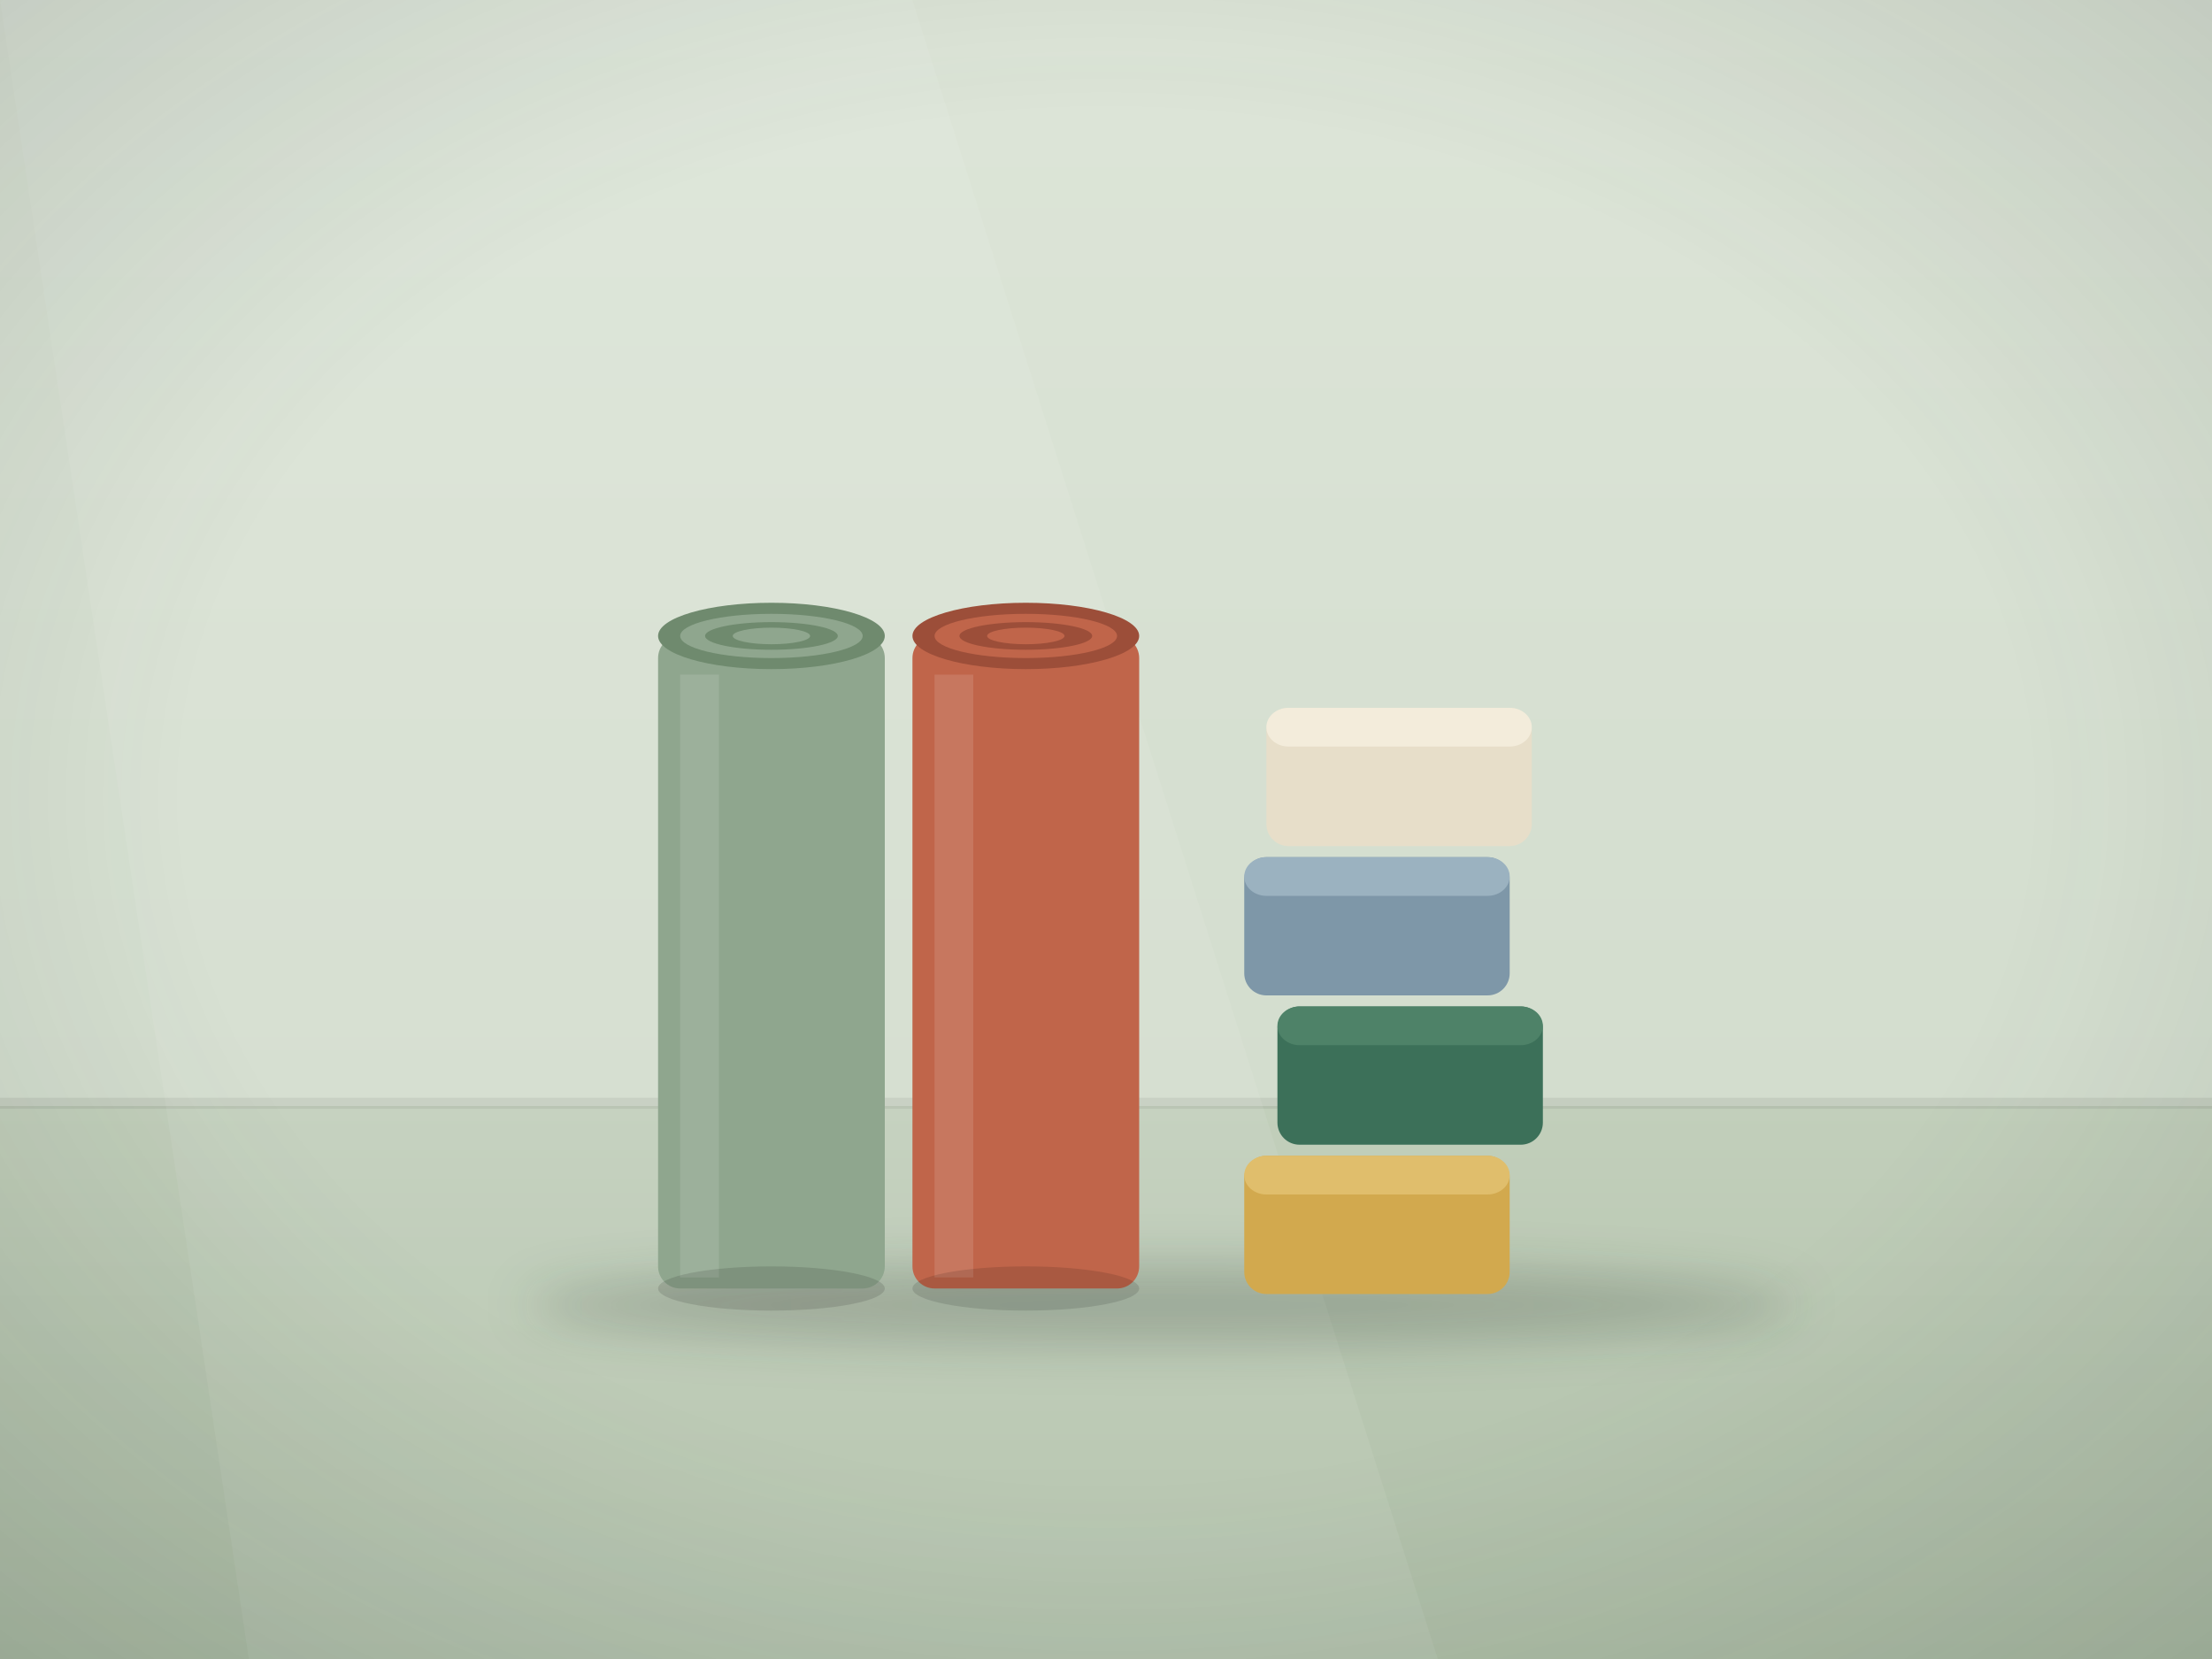
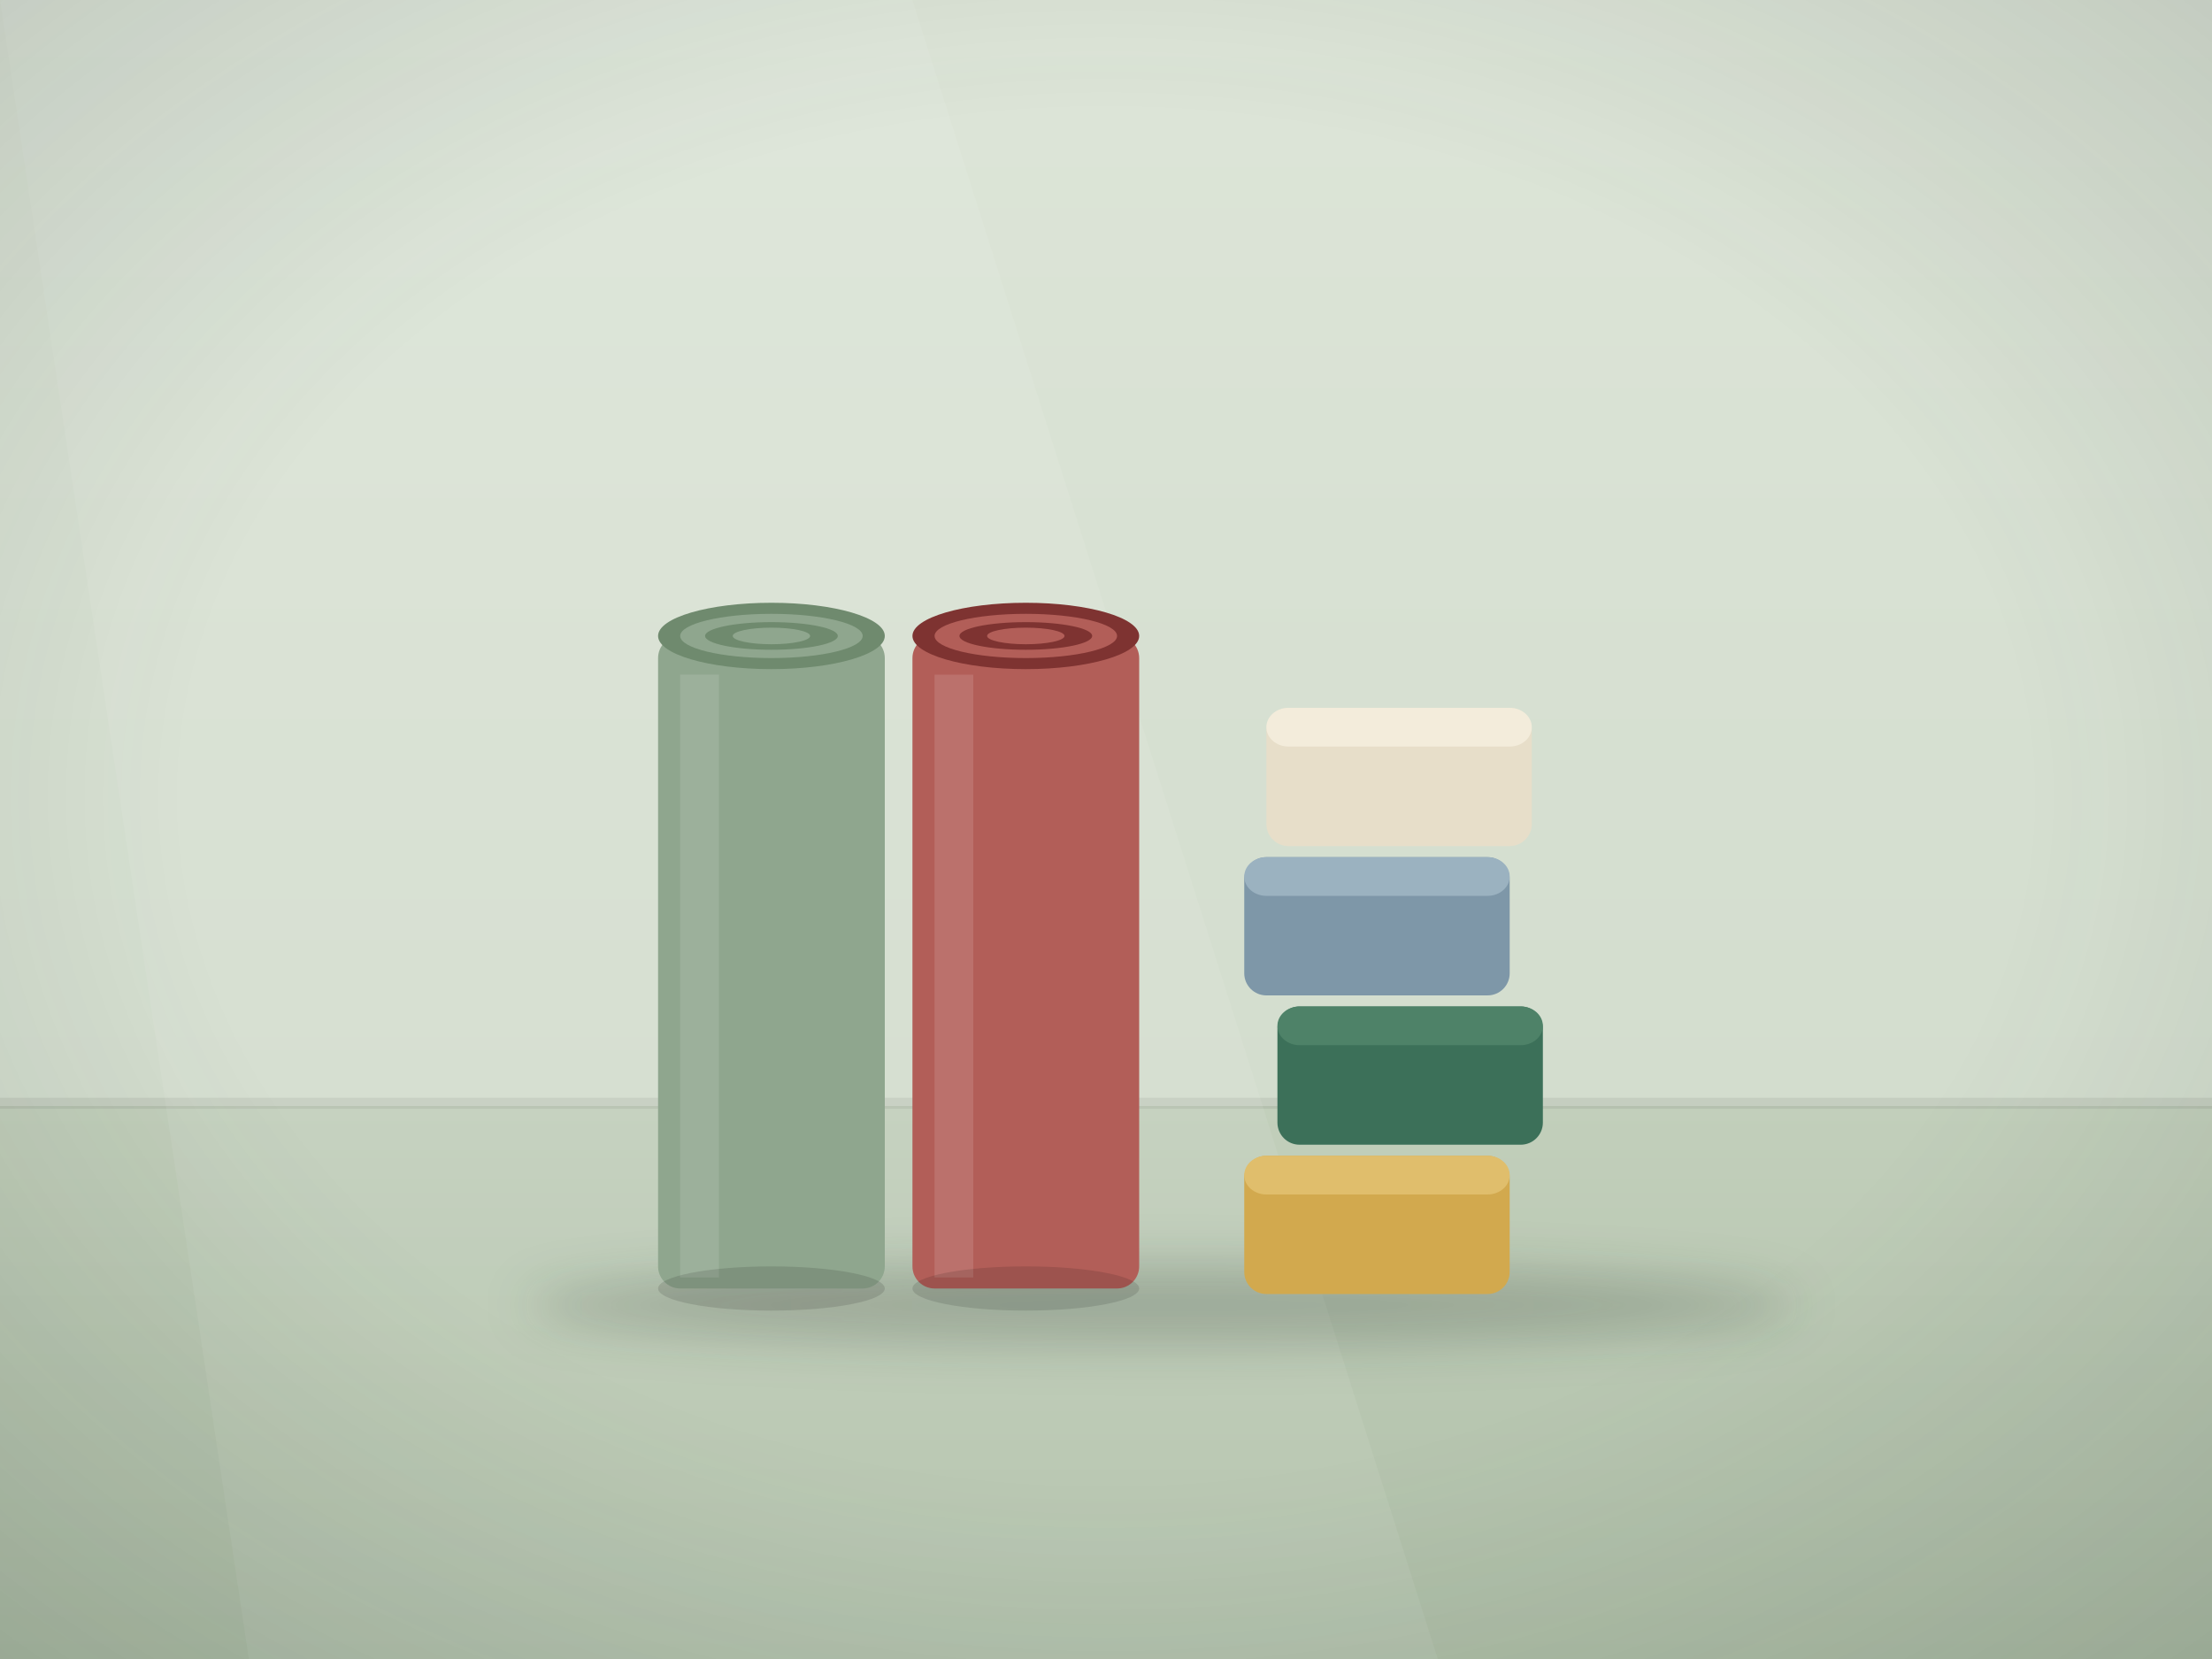
<svg xmlns="http://www.w3.org/2000/svg" viewBox="0 0 800 600" preserveAspectRatio="xMidYMid slice">
  <defs>
    <linearGradient id="wall" x1="0" y1="0" x2="0" y2="1">
      <stop offset="0" stop-color="#DDE5D8" />
      <stop offset="1" stop-color="#CED9C9" />
    </linearGradient>
    <linearGradient id="floor" x1="0" y1="0" x2="0" y2="1">
      <stop offset="0" stop-color="#C2CFBB" />
      <stop offset="1" stop-color="#AFBFA8" />
    </linearGradient>
    <radialGradient id="vig" cx="50%" cy="48%" r="75%">
      <stop offset=".55" stop-color="#1E2A24" stop-opacity="0" />
      <stop offset="1" stop-color="#1E2A24" stop-opacity=".16" />
    </radialGradient>
    <filter id="blur" x="-30%" y="-80%" width="160%" height="260%">
      <feGaussianBlur stdDeviation="9" />
    </filter>
  </defs>
  <rect x="0" y="0" width="800" height="600" rx="0" fill="url(#wall)" />
  <rect x="0" y="400" width="800" height="200" rx="0" fill="url(#floor)" />
  <rect x="0" y="397" width="800" height="4" rx="0" fill="#000" opacity=".07" />
  <path d="M0 0 L330 0 L520 600 L90 600 Z" fill="#FFFDF8" opacity=".07" />
  <ellipse cx="420" cy="472" rx="230" ry="14" fill="#1E2A24" opacity="0.22" filter="url(#blur)" />
  <rect x="238" y="230" width="82" height="236" rx="8" fill="#8FA68E" />
  <ellipse cx="279" cy="230" rx="41" ry="12" fill="#6F8A6E" />
  <ellipse cx="279" cy="230" rx="33" ry="8" fill="#8FA68E" />
  <ellipse cx="279" cy="230" rx="24" ry="5" fill="#6F8A6E" />
  <ellipse cx="279" cy="230" rx="14" ry="3" fill="#8FA68E" />
  <path d="M246 244 L260 244 L260 462 L246 462 Z" fill="#FFFFFF" opacity=".12" />
  <ellipse cx="279" cy="466" rx="41" ry="8" fill="#000" opacity=".12" />
-   <rect x="330" y="230" width="82" height="236" rx="8" fill="#C0654A" />
-   <ellipse cx="371" cy="230" rx="41" ry="12" fill="#9C4E39" />
-   <ellipse cx="371" cy="230" rx="33" ry="8" fill="#C0654A" />
-   <ellipse cx="371" cy="230" rx="24" ry="5" fill="#9C4E39" />
-   <ellipse cx="371" cy="230" rx="14" ry="3" fill="#C0654A" />
+   <rect x="330" y="230" width="82" height="236" rx="8" fill="#B25E58" />
+   <ellipse cx="371" cy="230" rx="41" ry="12" fill="#7E3331" />
+   <ellipse cx="371" cy="230" rx="33" ry="8" fill="#B25E58" />
+   <ellipse cx="371" cy="230" rx="24" ry="5" fill="#7E3331" />
+   <ellipse cx="371" cy="230" rx="14" ry="3" fill="#B25E58" />
  <path d="M338 244 L352 244 L352 462 L338 462 Z" fill="#FFFFFF" opacity=".12" />
  <ellipse cx="371" cy="466" rx="41" ry="8" fill="#000" opacity=".12" />
  <rect x="450" y="418" width="96" height="50" rx="8" fill="#D2A94E" />
  <rect x="450" y="418" width="96" height="14" rx="8" fill="#E0BE6C" />
  <rect x="462" y="364" width="96" height="50" rx="8" fill="#3C7059" />
  <rect x="462" y="364" width="96" height="14" rx="8" fill="#4E8268" />
  <rect x="450" y="310" width="96" height="50" rx="8" fill="#7E97A8" />
  <rect x="450" y="310" width="96" height="14" rx="8" fill="#9BB2C0" />
  <rect x="458" y="256" width="96" height="50" rx="8" fill="#E7DEC9" />
  <rect x="458" y="256" width="96" height="14" rx="8" fill="#F3ECDB" />
  <rect x="0" y="0" width="800" height="600" rx="0" fill="url(#vig)" />
</svg>
